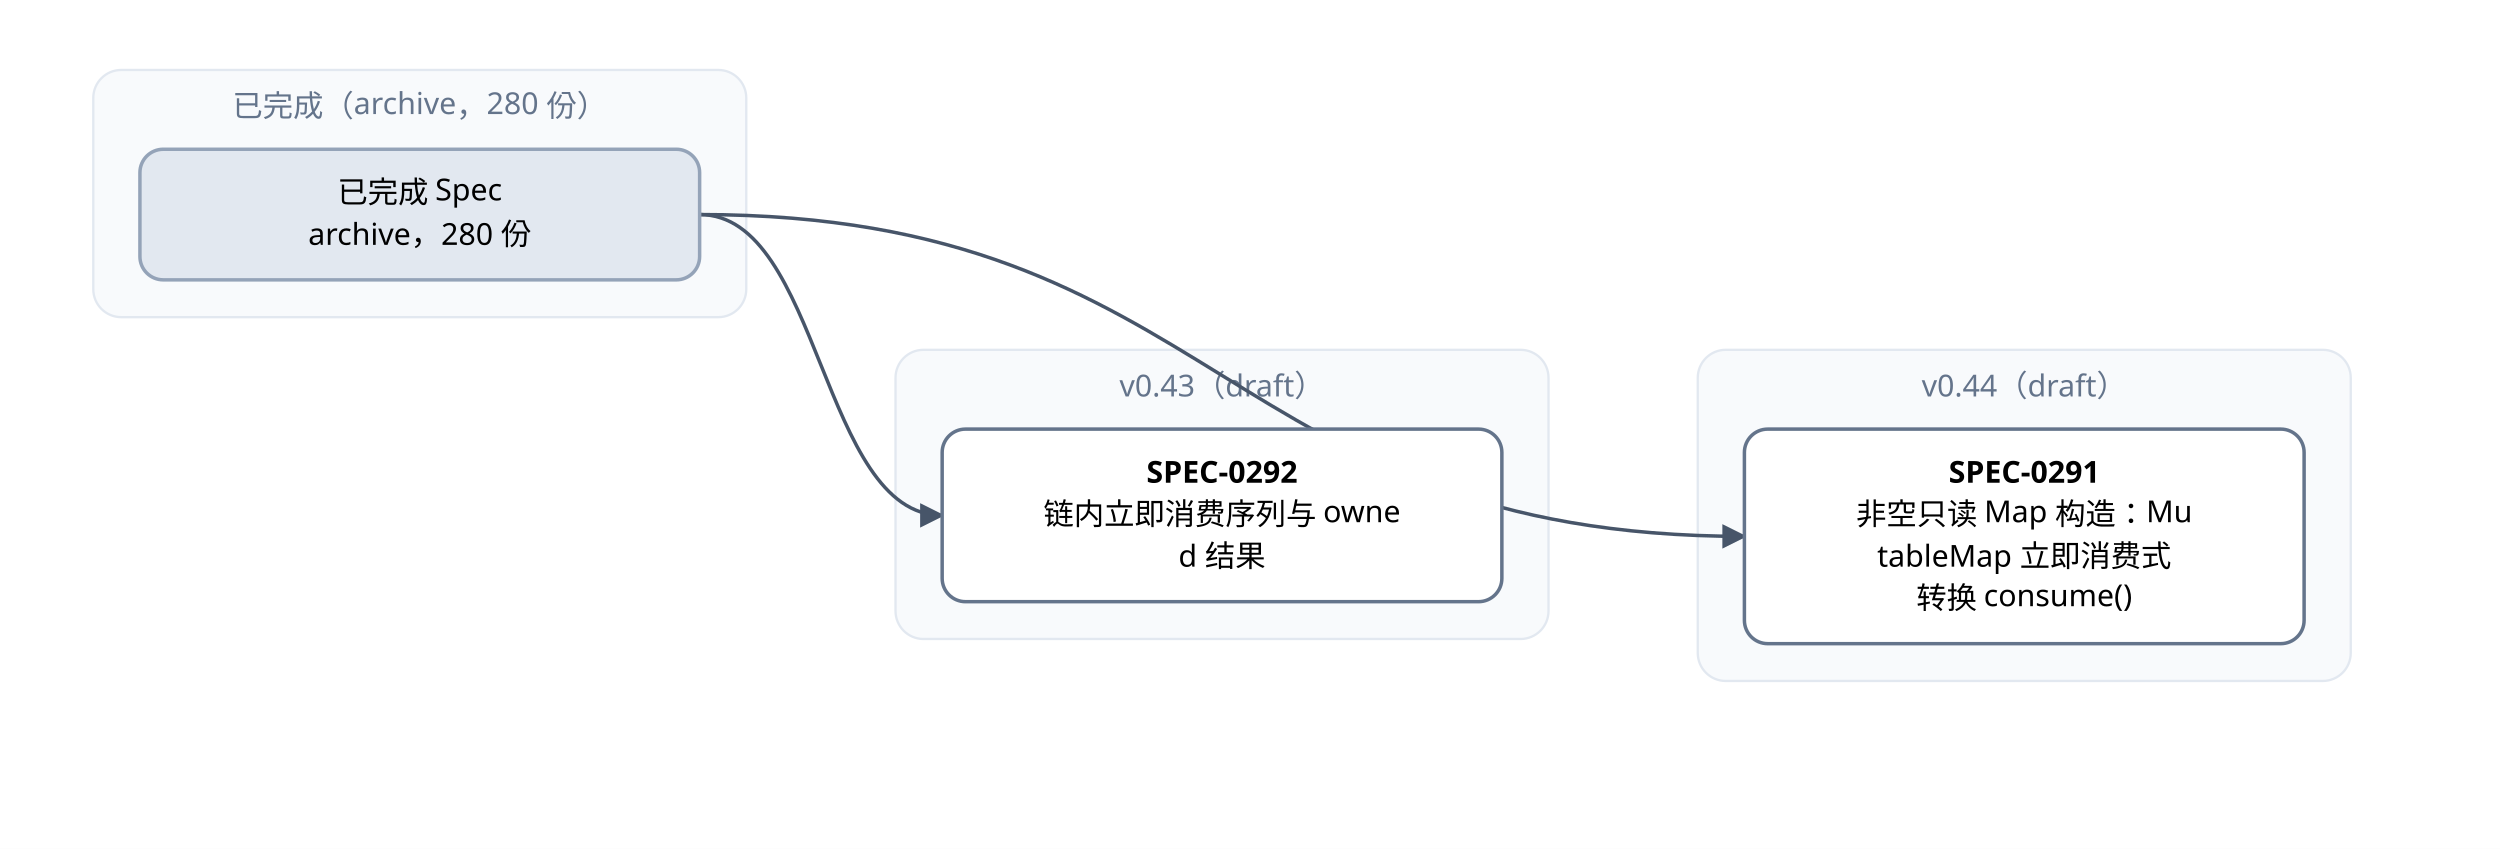
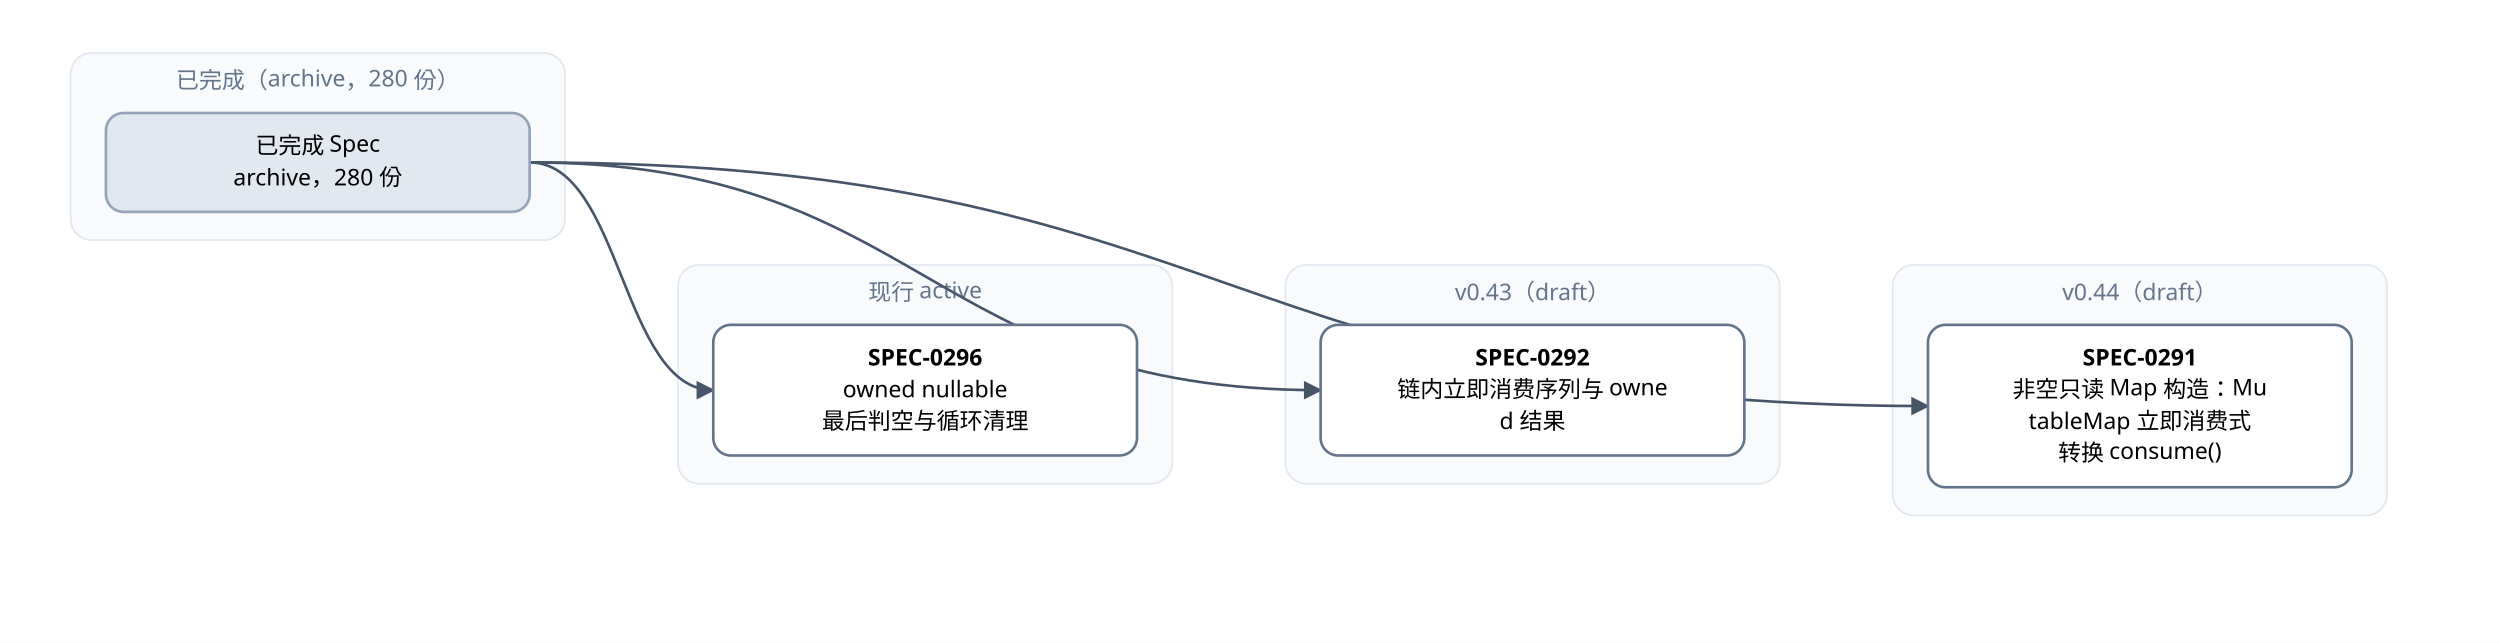
- <svg xmlns="http://www.w3.org/2000/svg" width="1072" height="364" viewBox="0 0 1072 364" font-family="PingFang SC, Microsoft YaHei, sans-serif">
+ <svg xmlns="http://www.w3.org/2000/svg" width="1416" height="364" viewBox="0 0 1416 364" font-family="PingFang SC, Microsoft YaHei, sans-serif">
  <defs>
    <marker id="arrow" viewBox="0 0 10 10" refX="9" refY="5" markerWidth="7" markerHeight="7" orient="auto-start-reverse">
      <path d="M0,0 L10,5 L0,10 z" fill="#475569" />
    </marker>
  </defs>
-   <rect width="1072" height="364" fill="#ffffff" />
+   <rect width="1416" height="364" fill="#ffffff" />
  <rect x="40" y="30" width="280" height="106" rx="12" fill="#f8fafc" stroke="#e2e8f0" />
  <text x="180" y="50" text-anchor="middle" font-size="13" fill="#64748b">已完成（archive，280 份）</text>
  <rect x="384" y="150" width="280" height="124" rx="12" fill="#f8fafc" stroke="#e2e8f0" />
-   <text x="524" y="170" text-anchor="middle" font-size="13" fill="#64748b">v0.43（draft）</text>
-   <rect x="728" y="150" width="280" height="142" rx="12" fill="#f8fafc" stroke="#e2e8f0" />
-   <text x="868" y="170" text-anchor="middle" font-size="13" fill="#64748b">v0.44（draft）</text>
-   <path d="M 300 92 C 524 92, 524 230, 748 230" fill="none" stroke="#475569" stroke-width="1.5" marker-end="url(#arrow)" />
+   <text x="524" y="170" text-anchor="middle" font-size="13" fill="#64748b">现行 active</text>
+   <rect x="728" y="150" width="280" height="124" rx="12" fill="#f8fafc" stroke="#e2e8f0" />
+   <text x="868" y="170" text-anchor="middle" font-size="13" fill="#64748b">v0.43（draft）</text>
+   <rect x="1072" y="150" width="280" height="142" rx="12" fill="#f8fafc" stroke="#e2e8f0" />
+   <text x="1212" y="170" text-anchor="middle" font-size="13" fill="#64748b">v0.44（draft）</text>
+   <path d="M 300 92 C 696 92, 696 230, 1092 230" fill="none" stroke="#475569" stroke-width="1.5" marker-end="url(#arrow)" />
+   <path d="M 300 92 C 524 92, 524 221, 748 221" fill="none" stroke="#475569" stroke-width="1.5" marker-end="url(#arrow)" />
  <path d="M 300 92 C 352 92, 352 221, 404 221" fill="none" stroke="#475569" stroke-width="1.5" marker-end="url(#arrow)" />
-   <rect x="748" y="184" width="240" height="92" rx="10" fill="#ffffff" stroke="#64748b" stroke-width="1.5" />
-   <text x="868" y="207" text-anchor="middle" font-size="13" font-weight="600">SPEC-0291</text>
-   <text x="868" y="225" text-anchor="middle" font-size="13">非空只读 Map 构造：Mu</text>
-   <text x="868" y="243" text-anchor="middle" font-size="13">tableMap 立即消费式</text>
-   <text x="868" y="261" text-anchor="middle" font-size="13">转换 consume()</text>
+   <rect x="1092" y="184" width="240" height="92" rx="10" fill="#ffffff" stroke="#64748b" stroke-width="1.5" />
+   <text x="1212" y="207" text-anchor="middle" font-size="13" font-weight="600">SPEC-0291</text>
+   <text x="1212" y="225" text-anchor="middle" font-size="13">非空只读 Map 构造：Mu</text>
+   <text x="1212" y="243" text-anchor="middle" font-size="13">tableMap 立即消费式</text>
+   <text x="1212" y="261" text-anchor="middle" font-size="13">转换 consume()</text>
+   <rect x="748" y="184" width="240" height="74" rx="10" fill="#ffffff" stroke="#64748b" stroke-width="1.5" />
+   <text x="868" y="207" text-anchor="middle" font-size="13" font-weight="600">SPEC-0292</text>
+   <text x="868" y="225" text-anchor="middle" font-size="13">链内立即消费序列与 owne</text>
+   <text x="868" y="243" text-anchor="middle" font-size="13">d 结果</text>
  <rect x="404" y="184" width="240" height="74" rx="10" fill="#ffffff" stroke="#64748b" stroke-width="1.5" />
-   <text x="524" y="207" text-anchor="middle" font-size="13" font-weight="600">SPEC-0292</text>
-   <text x="524" y="225" text-anchor="middle" font-size="13">链内立即消费序列与 owne</text>
-   <text x="524" y="243" text-anchor="middle" font-size="13">d 结果</text>
+   <text x="524" y="207" text-anchor="middle" font-size="13" font-weight="600">SPEC-0296</text>
+   <text x="524" y="225" text-anchor="middle" font-size="13">owned nullable</text>
+   <text x="524" y="243" text-anchor="middle" font-size="13"> 最后判空与循环清理</text>
  <rect x="60" y="64" width="240" height="56" rx="10" fill="#e2e8f0" stroke="#94a3b8" stroke-width="1.5" />
  <text x="180" y="87" text-anchor="middle" font-size="13">已完成 Spec</text>
  <text x="180" y="105" text-anchor="middle" font-size="13">archive，280 份</text>
</svg>
